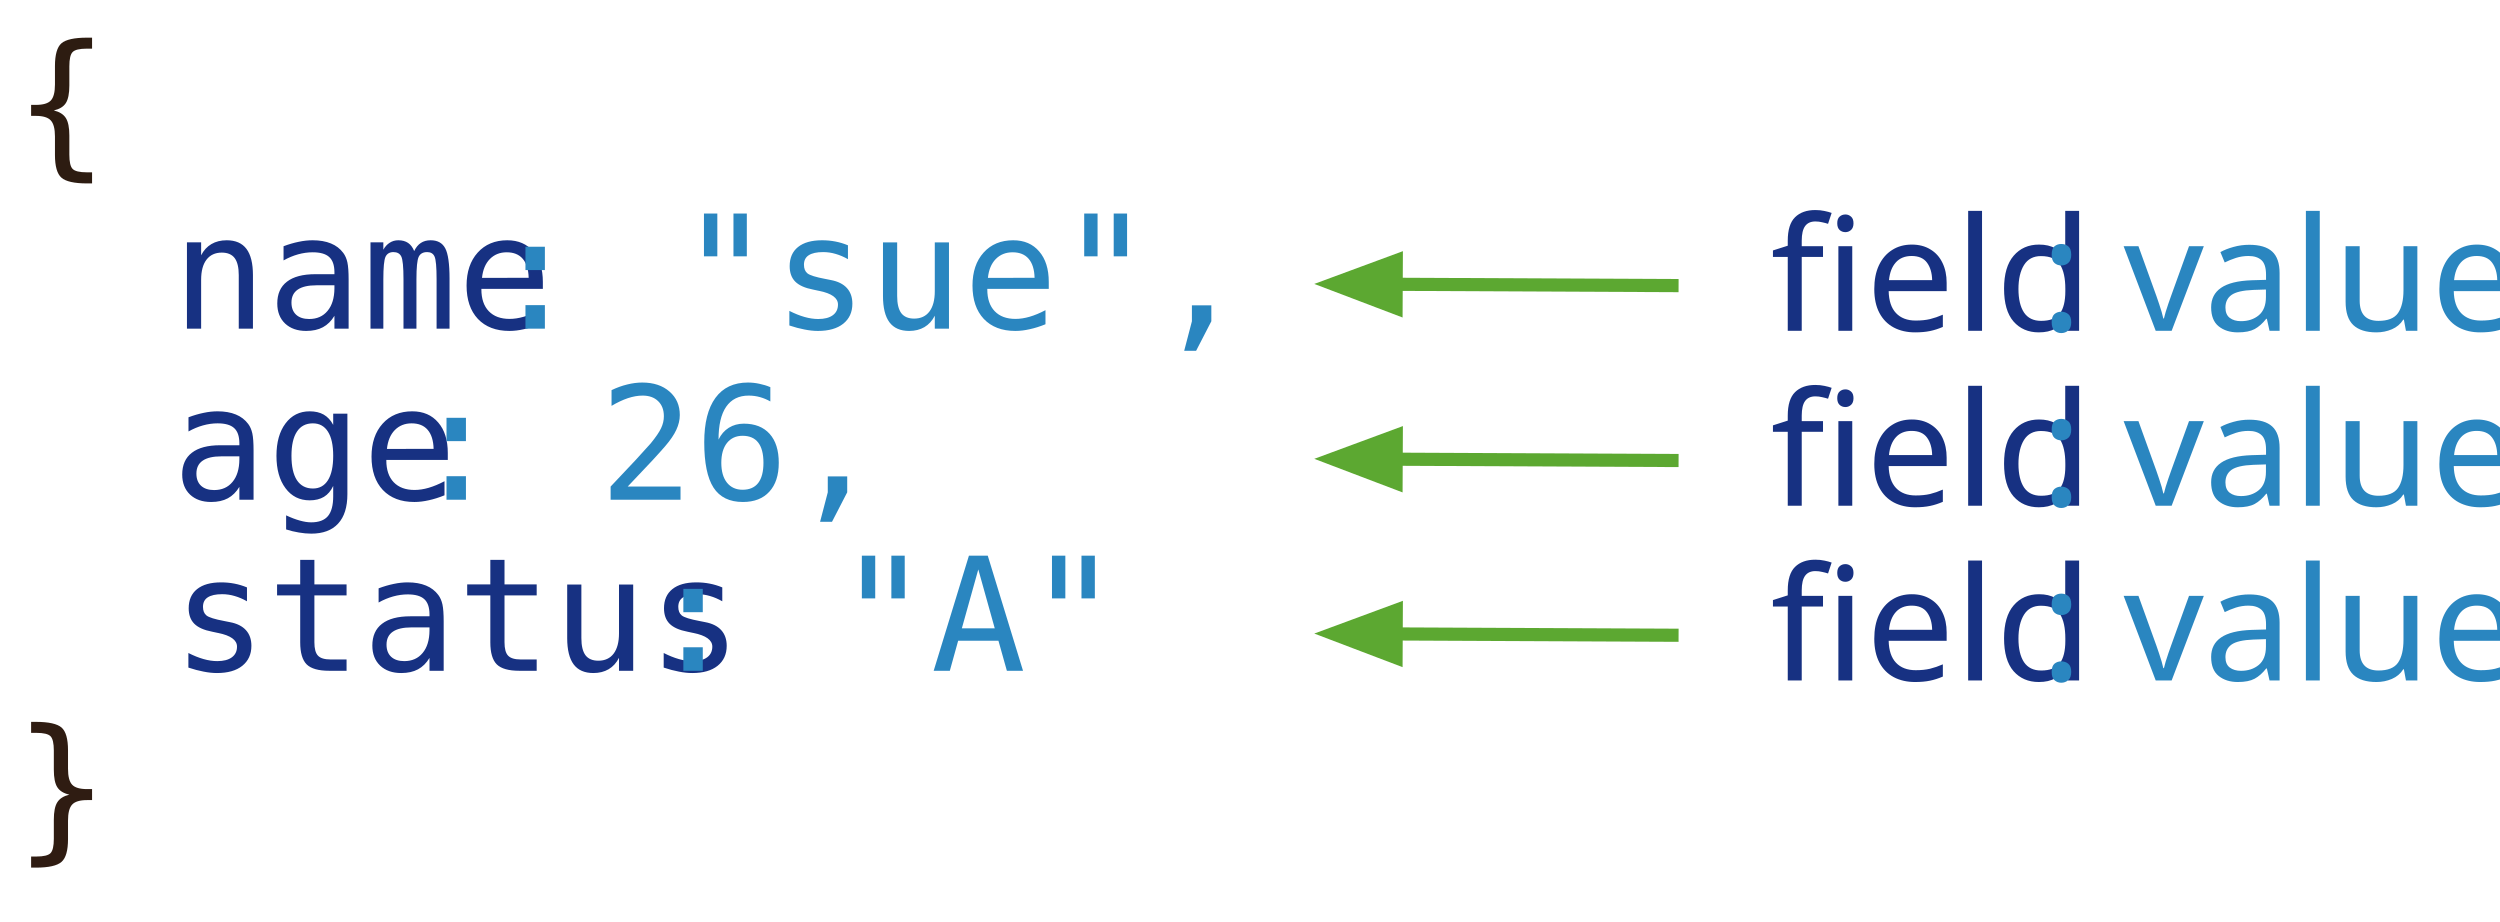
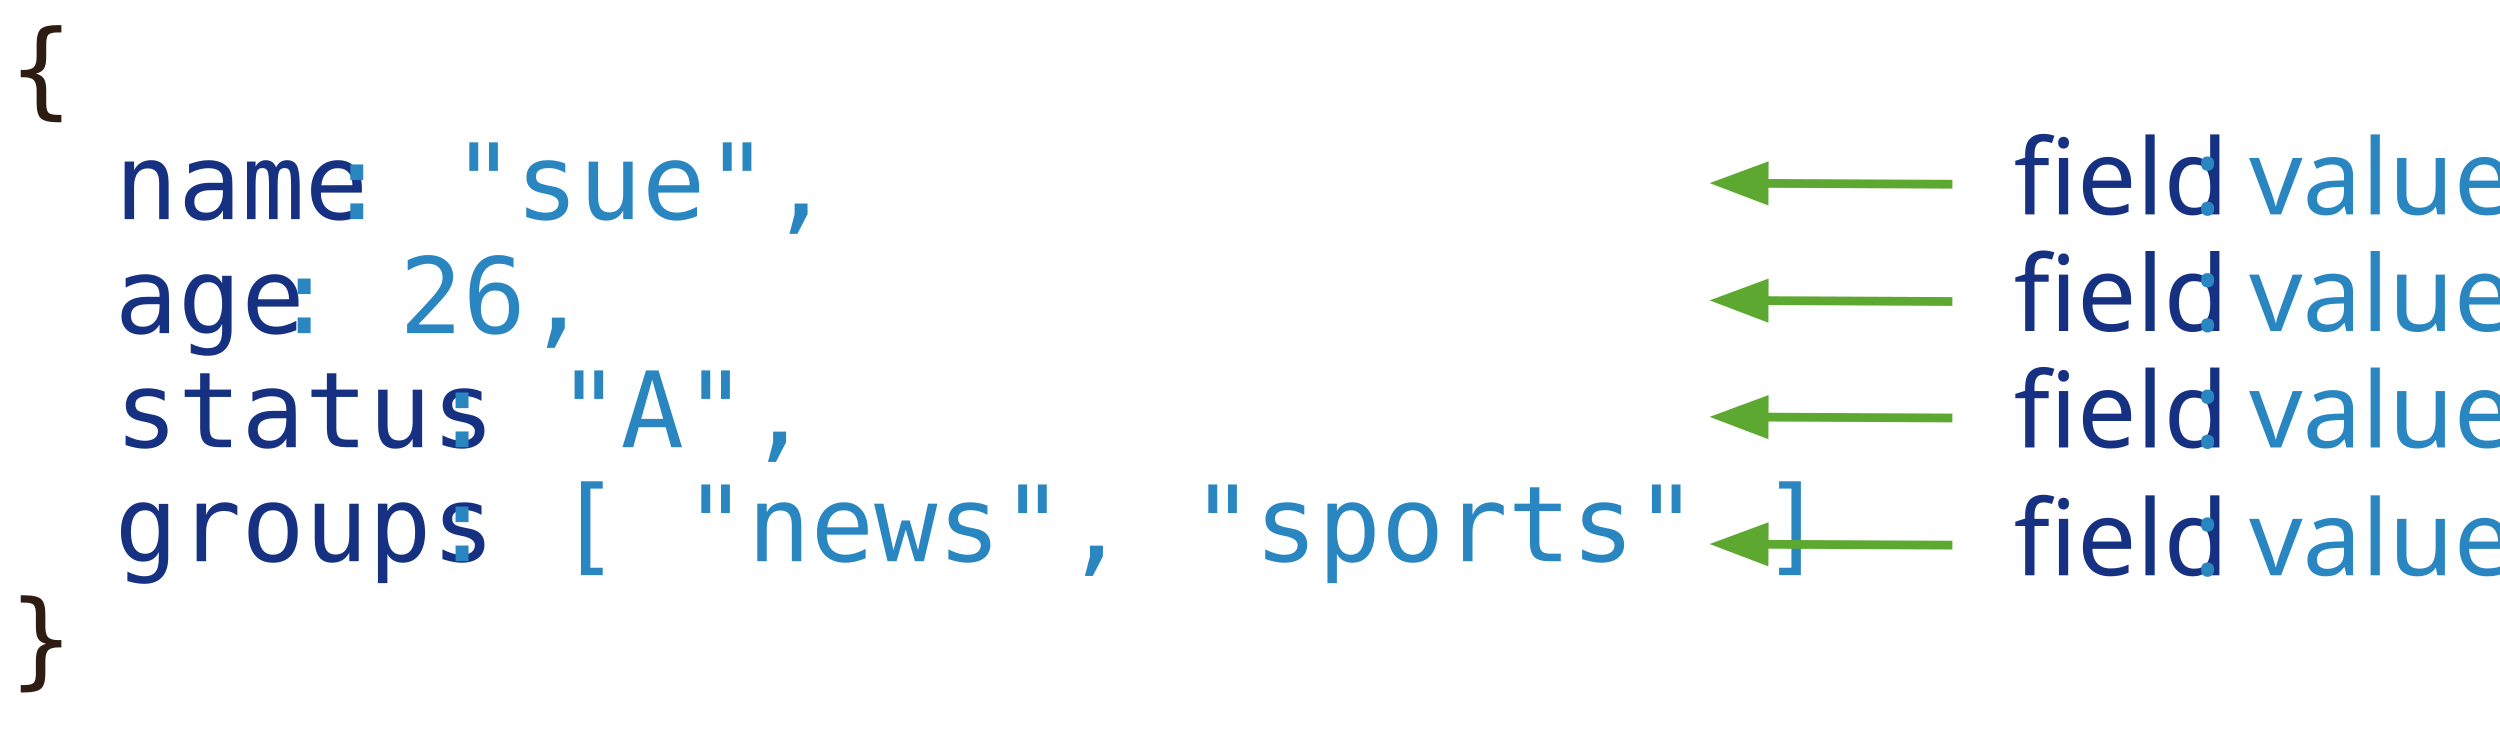
- <svg xmlns="http://www.w3.org/2000/svg" version="1.1" x="0px" y="0px" width="380" height="140" viewBox="0, 0, 380, 140">
+ <svg xmlns="http://www.w3.org/2000/svg" version="1.1" x="0px" y="0px" width="570" height="170" viewBox="0, 0, 570, 170">
  <g id="Layer 1">
    <g>
      <g>
-         <path d="M255.144,43.413 L212.217,43.214" fill-opacity="0" stroke="#5CA831" stroke-width="2" />
-         <path d="M212.234,39.614 L202.617,43.17 L212.2,46.814 z" fill="#5CA831" fill-opacity="1" stroke="#5CA831" stroke-width="2" stroke-opacity="1" />
+         <path d="M445.144,42.007 L402.217,41.808" fill-opacity="0" stroke="#5CA831" stroke-width="2" />
+         <path d="M402.234,38.208 L392.617,41.763 L402.2,45.408 z" fill="#5CA831" fill-opacity="1" stroke="#5CA831" stroke-width="2" stroke-opacity="1" />
      </g>
-       <text transform="matrix(1, 0, 0, 1, 324.129, 43.872)">
+       <text transform="matrix(1, 0, 0, 1, 514.129, 42.466)">
        <tspan x="-55.001" y="6.414" font-family="GillSans" font-size="24" fill="#173182">field</tspan>
        <tspan x="-14.009" y="6.414" font-family="GillSans" font-size="24" fill="#2A86C0">: value </tspan>
      </text>
    </g>
    <g>
-       <path d="M255.144,69.999 L212.217,69.8" fill-opacity="0" stroke="#5CA831" stroke-width="2" />
-       <path d="M212.234,66.2 L202.617,69.756 L212.2,73.4 z" fill="#5CA831" fill-opacity="1" stroke="#5CA831" stroke-width="2" stroke-opacity="1" />
+       <g>
+         <path d="M445.144,68.742 L402.217,68.542" fill-opacity="0" stroke="#5CA831" stroke-width="2" />
+         <path d="M402.234,64.942 L392.617,68.498 L402.2,72.142 z" fill="#5CA831" fill-opacity="1" stroke="#5CA831" stroke-width="2" stroke-opacity="1" />
+       </g>
+       <g>
+         <path d="M445.144,95.301 L402.217,95.102" fill-opacity="0" stroke="#5CA831" stroke-width="2" />
+         <path d="M402.234,91.502 L392.617,95.058 L402.201,98.702 z" fill="#5CA831" fill-opacity="1" stroke="#5CA831" stroke-width="2" stroke-opacity="1" />
+       </g>
    </g>
-     <text transform="matrix(1, 0, 0, 1, 324.129, 70.458)">
+     <text transform="matrix(1, 0, 0, 1, 514.129, 69.052)">
      <tspan x="-55.001" y="6.414" font-family="GillSans" font-size="24" fill="#173182">field</tspan>
      <tspan x="-14.009" y="6.414" font-family="GillSans" font-size="24" fill="#2A86C0">: value</tspan>
    </text>
-     <g>
-       <path d="M255.144,96.559 L212.217,96.36" fill-opacity="0" stroke="#5CA831" stroke-width="2" />
-       <path d="M212.234,92.76 L202.617,96.315 L212.2,99.96 z" fill="#5CA831" fill-opacity="1" stroke="#5CA831" stroke-width="2" stroke-opacity="1" />
-     </g>
-     <text transform="matrix(1, 0, 0, 1, 324.129, 97.018)">
+     <text transform="matrix(1, 0, 0, 1, 514.13, 95.612)">
      <tspan x="-55.001" y="6.414" font-family="GillSans" font-size="24" fill="#173182">field</tspan>
      <tspan x="-14.009" y="6.414" font-family="GillSans" font-size="24" fill="#2A86C0">: value</tspan>
    </text>
-     <text transform="matrix(1, 0, 0, 1, 96.67, 68.458)">
-       <tspan x="-94.536" y="-44.5" font-family="Inconsolata" font-size="24" fill="#2D1C11">{</tspan>
-       <tspan x="-82.536" y="-44.5" font-family="Inconsolata" font-size="24" fill="#2A86C0"> </tspan>
-       <tspan x="-94.536" y="-18.5" font-family="Inconsolata" font-size="24" fill="#D33907">  </tspan>
-       <tspan x="-70.536" y="-18.5" font-family="Inconsolata" font-size="24" fill="#173182">name</tspan>
-       <tspan x="-22.536" y="-18.5" font-family="Inconsolata" font-size="24" fill="#2A86C0">: "sue", </tspan>
-       <tspan x="-94.536" y="7.5" font-family="Inconsolata" font-size="24" fill="#D33907">  </tspan>
-       <tspan x="-70.536" y="7.5" font-family="Inconsolata" font-size="24" fill="#173182">age</tspan>
-       <tspan x="-34.536" y="7.5" font-family="Inconsolata" font-size="24" fill="#2A86C0">: 26,</tspan>
-       <tspan x="-94.536" y="33.5" font-family="Inconsolata" font-size="24" fill="#D33907">  </tspan>
-       <tspan x="-70.536" y="33.5" font-family="Inconsolata" font-size="24" fill="#173182">status</tspan>
-       <tspan x="1.464" y="33.5" font-family="Inconsolata" font-size="24" fill="#2A86C0">: "A"</tspan>
-       <tspan x="-94.536" y="59.5" font-family="Inconsolata" font-size="24" fill="#2F1C12">}</tspan>
+     <text transform="matrix(1, 0, 0, 1, 186.389, 94.458)">
+       <tspan x="-184.255" y="-70.5" font-family="Inconsolata" font-size="24" fill="#2D1C11">{</tspan>
+       <tspan x="-172.255" y="-70.5" font-family="Inconsolata" font-size="24" fill="#2A86C0"> </tspan>
+       <tspan x="-184.255" y="-44.5" font-family="Inconsolata" font-size="24" fill="#D33907">  </tspan>
+       <tspan x="-160.255" y="-44.5" font-family="Inconsolata" font-size="24" fill="#173182">name</tspan>
+       <tspan x="-112.255" y="-44.5" font-family="Inconsolata" font-size="24" fill="#2A86C0">: "sue", </tspan>
+       <tspan x="-184.255" y="-18.5" font-family="Inconsolata" font-size="24" fill="#D33907">  </tspan>
+       <tspan x="-160.255" y="-18.5" font-family="Inconsolata" font-size="24" fill="#173182">age</tspan>
+       <tspan x="-124.255" y="-18.5" font-family="Inconsolata" font-size="24" fill="#2A86C0">: 26,</tspan>
+       <tspan x="-184.255" y="7.5" font-family="Inconsolata" font-size="24" fill="#D33907">  </tspan>
+       <tspan x="-160.255" y="7.5" font-family="Inconsolata" font-size="24" fill="#173182">status</tspan>
+       <tspan x="-88.255" y="7.5" font-family="Inconsolata" font-size="24" fill="#2A86C0">: "A",</tspan>
+       <tspan x="-184.255" y="33.5" font-family="Inconsolata" font-size="24" fill="#D33907">  </tspan>
+       <tspan x="-160.255" y="33.5" font-family="Inconsolata" font-size="24" fill="#173182">groups</tspan>
+       <tspan x="-88.255" y="33.5" font-family="Inconsolata" font-size="24" fill="#2A86C0">: [ "news", "sports" ]</tspan>
+       <tspan x="-184.255" y="59.5" font-family="Inconsolata" font-size="24" fill="#2F1C12">}</tspan>
    </text>
    <path d="M602.883,354.44 L602.833,354.833" fill-opacity="0" stroke="#5CA831" stroke-width="2" />
+     <g>
+       <g>
+         <path d="M445.144,124.295 L402.217,124.096" fill-opacity="0" stroke="#5CA831" stroke-width="2" />
+         <path d="M402.234,120.496 L392.617,124.051 L402.2,127.696 z" fill="#5CA831" fill-opacity="1" stroke="#5CA831" stroke-width="2" stroke-opacity="1" />
+       </g>
+       <text transform="matrix(1, 0, 0, 1, 514.129, 124.754)">
+         <tspan x="-55.001" y="6.414" font-family="GillSans" font-size="24" fill="#173182">field</tspan>
+         <tspan x="-14.009" y="6.414" font-family="GillSans" font-size="24" fill="#2A86C0">: value </tspan>
+       </text>
+     </g>
  </g>
  <defs />
</svg>
